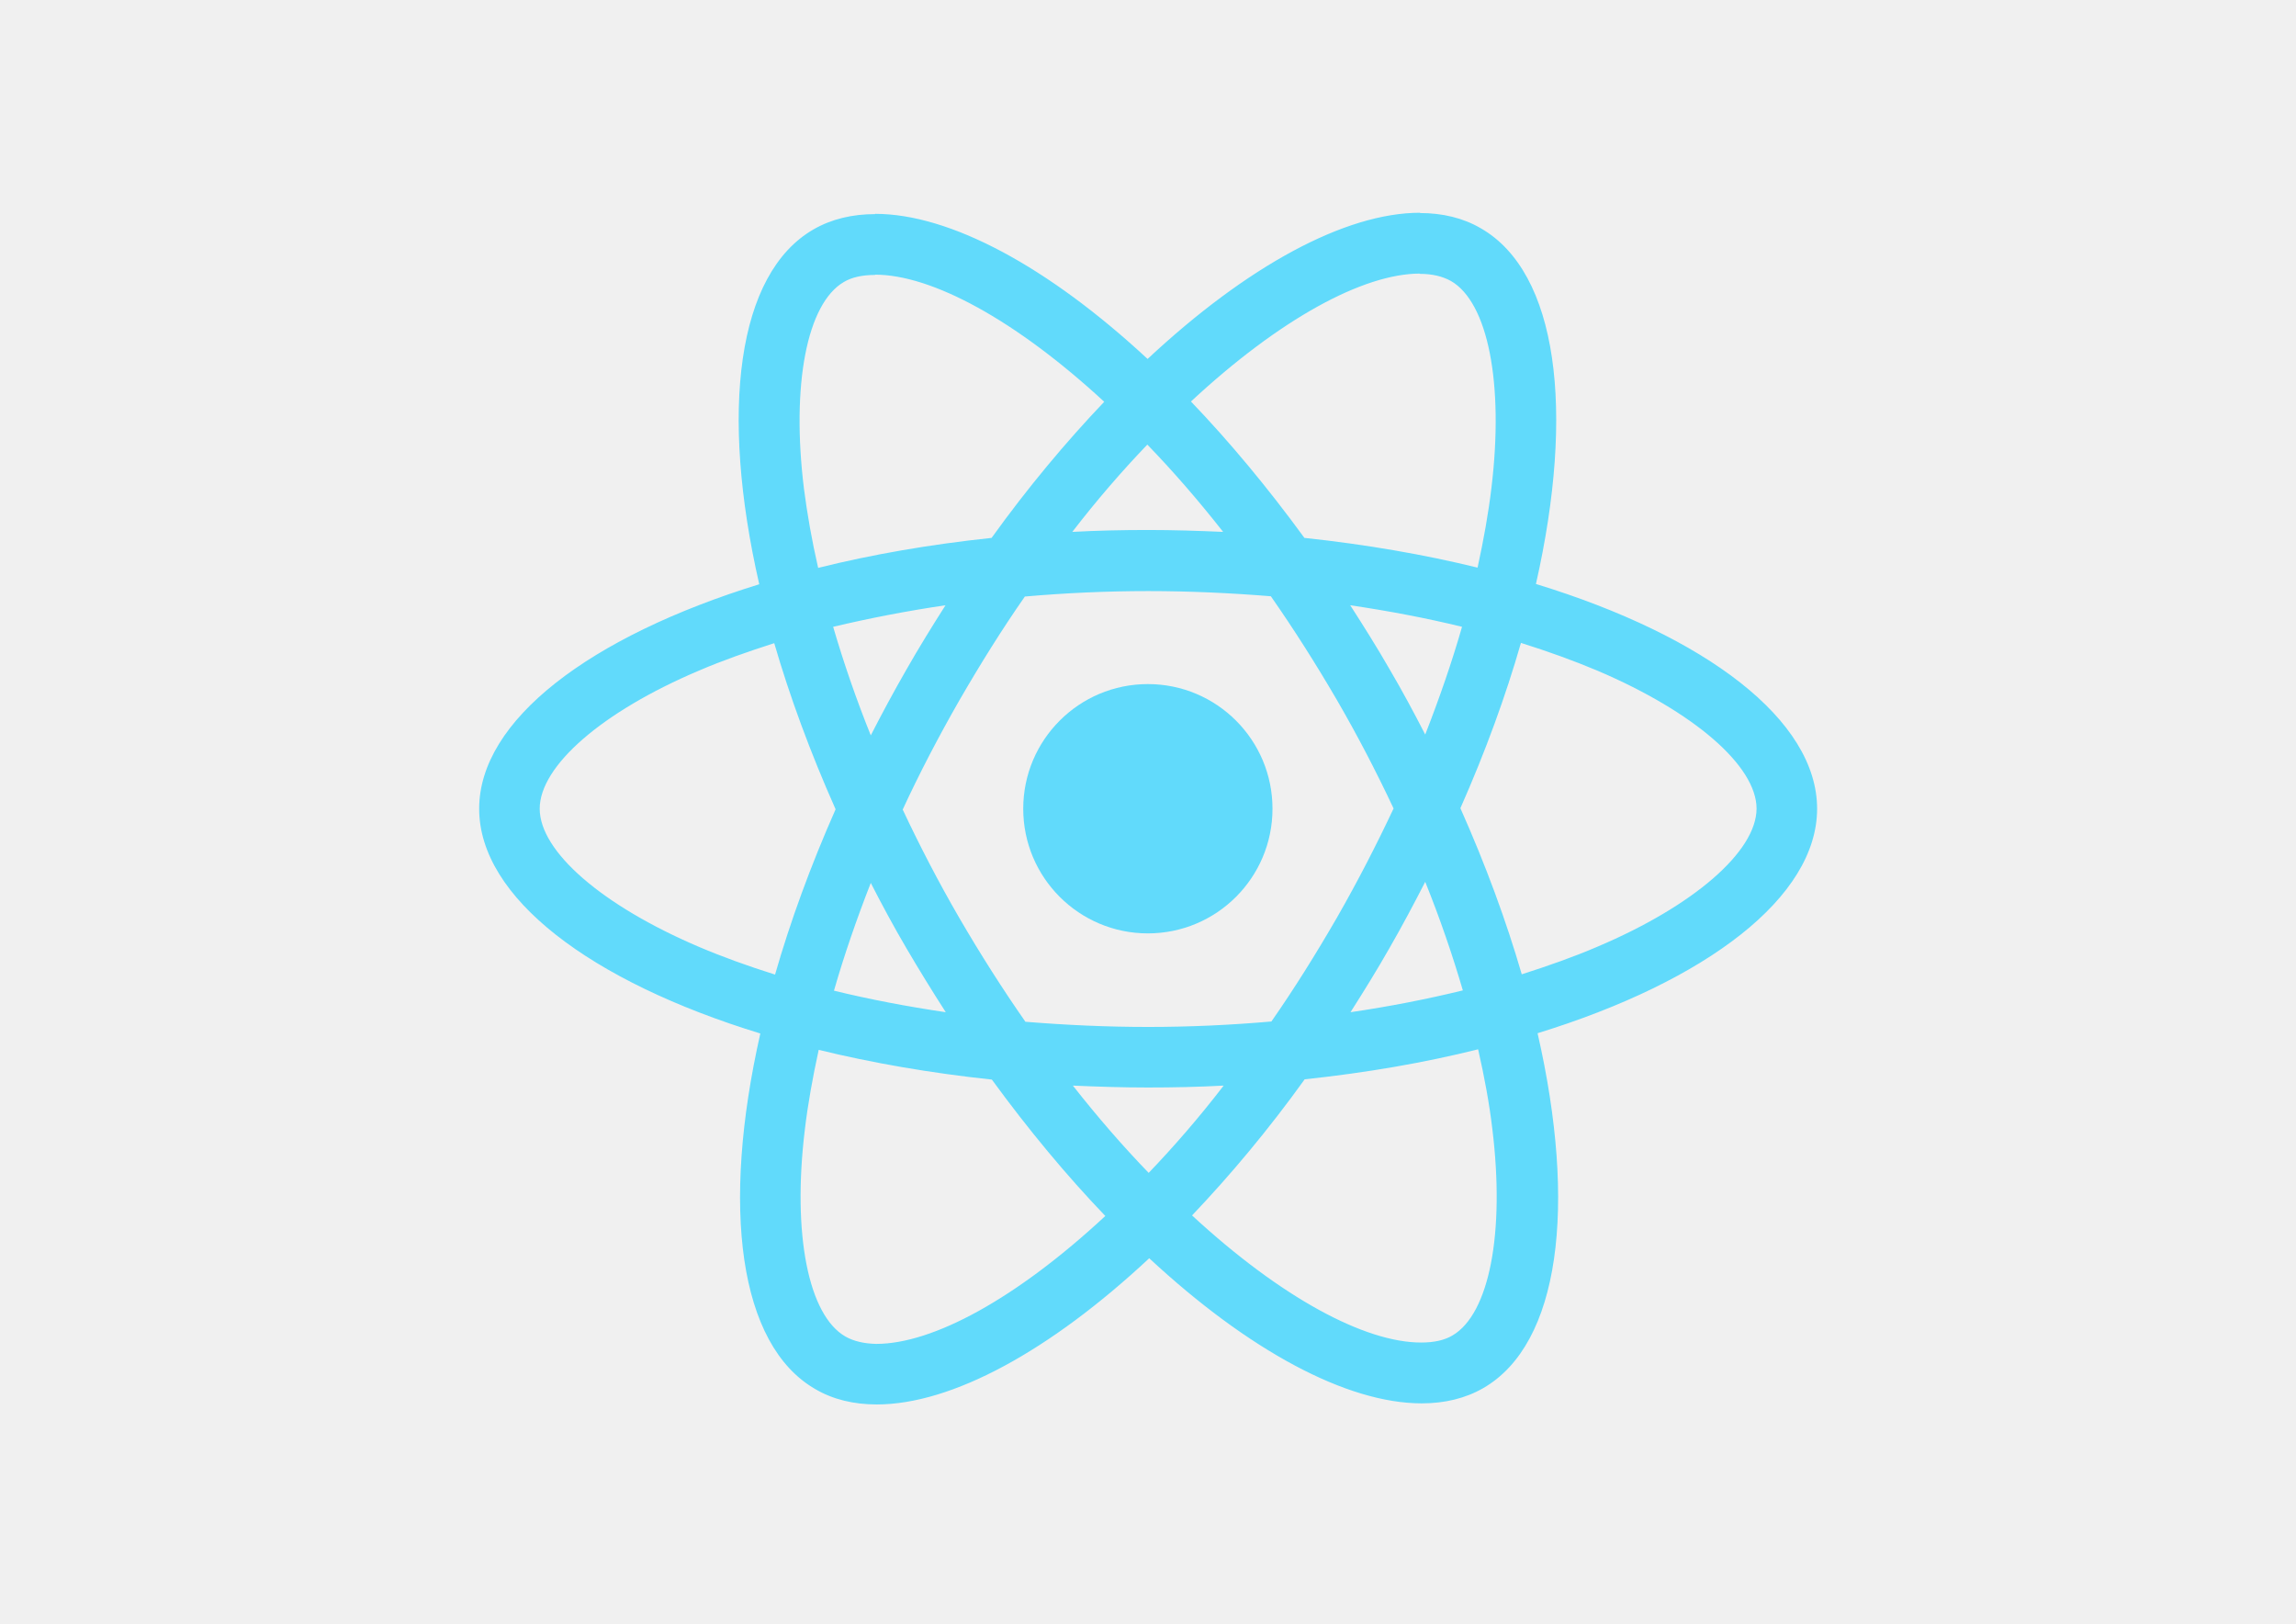
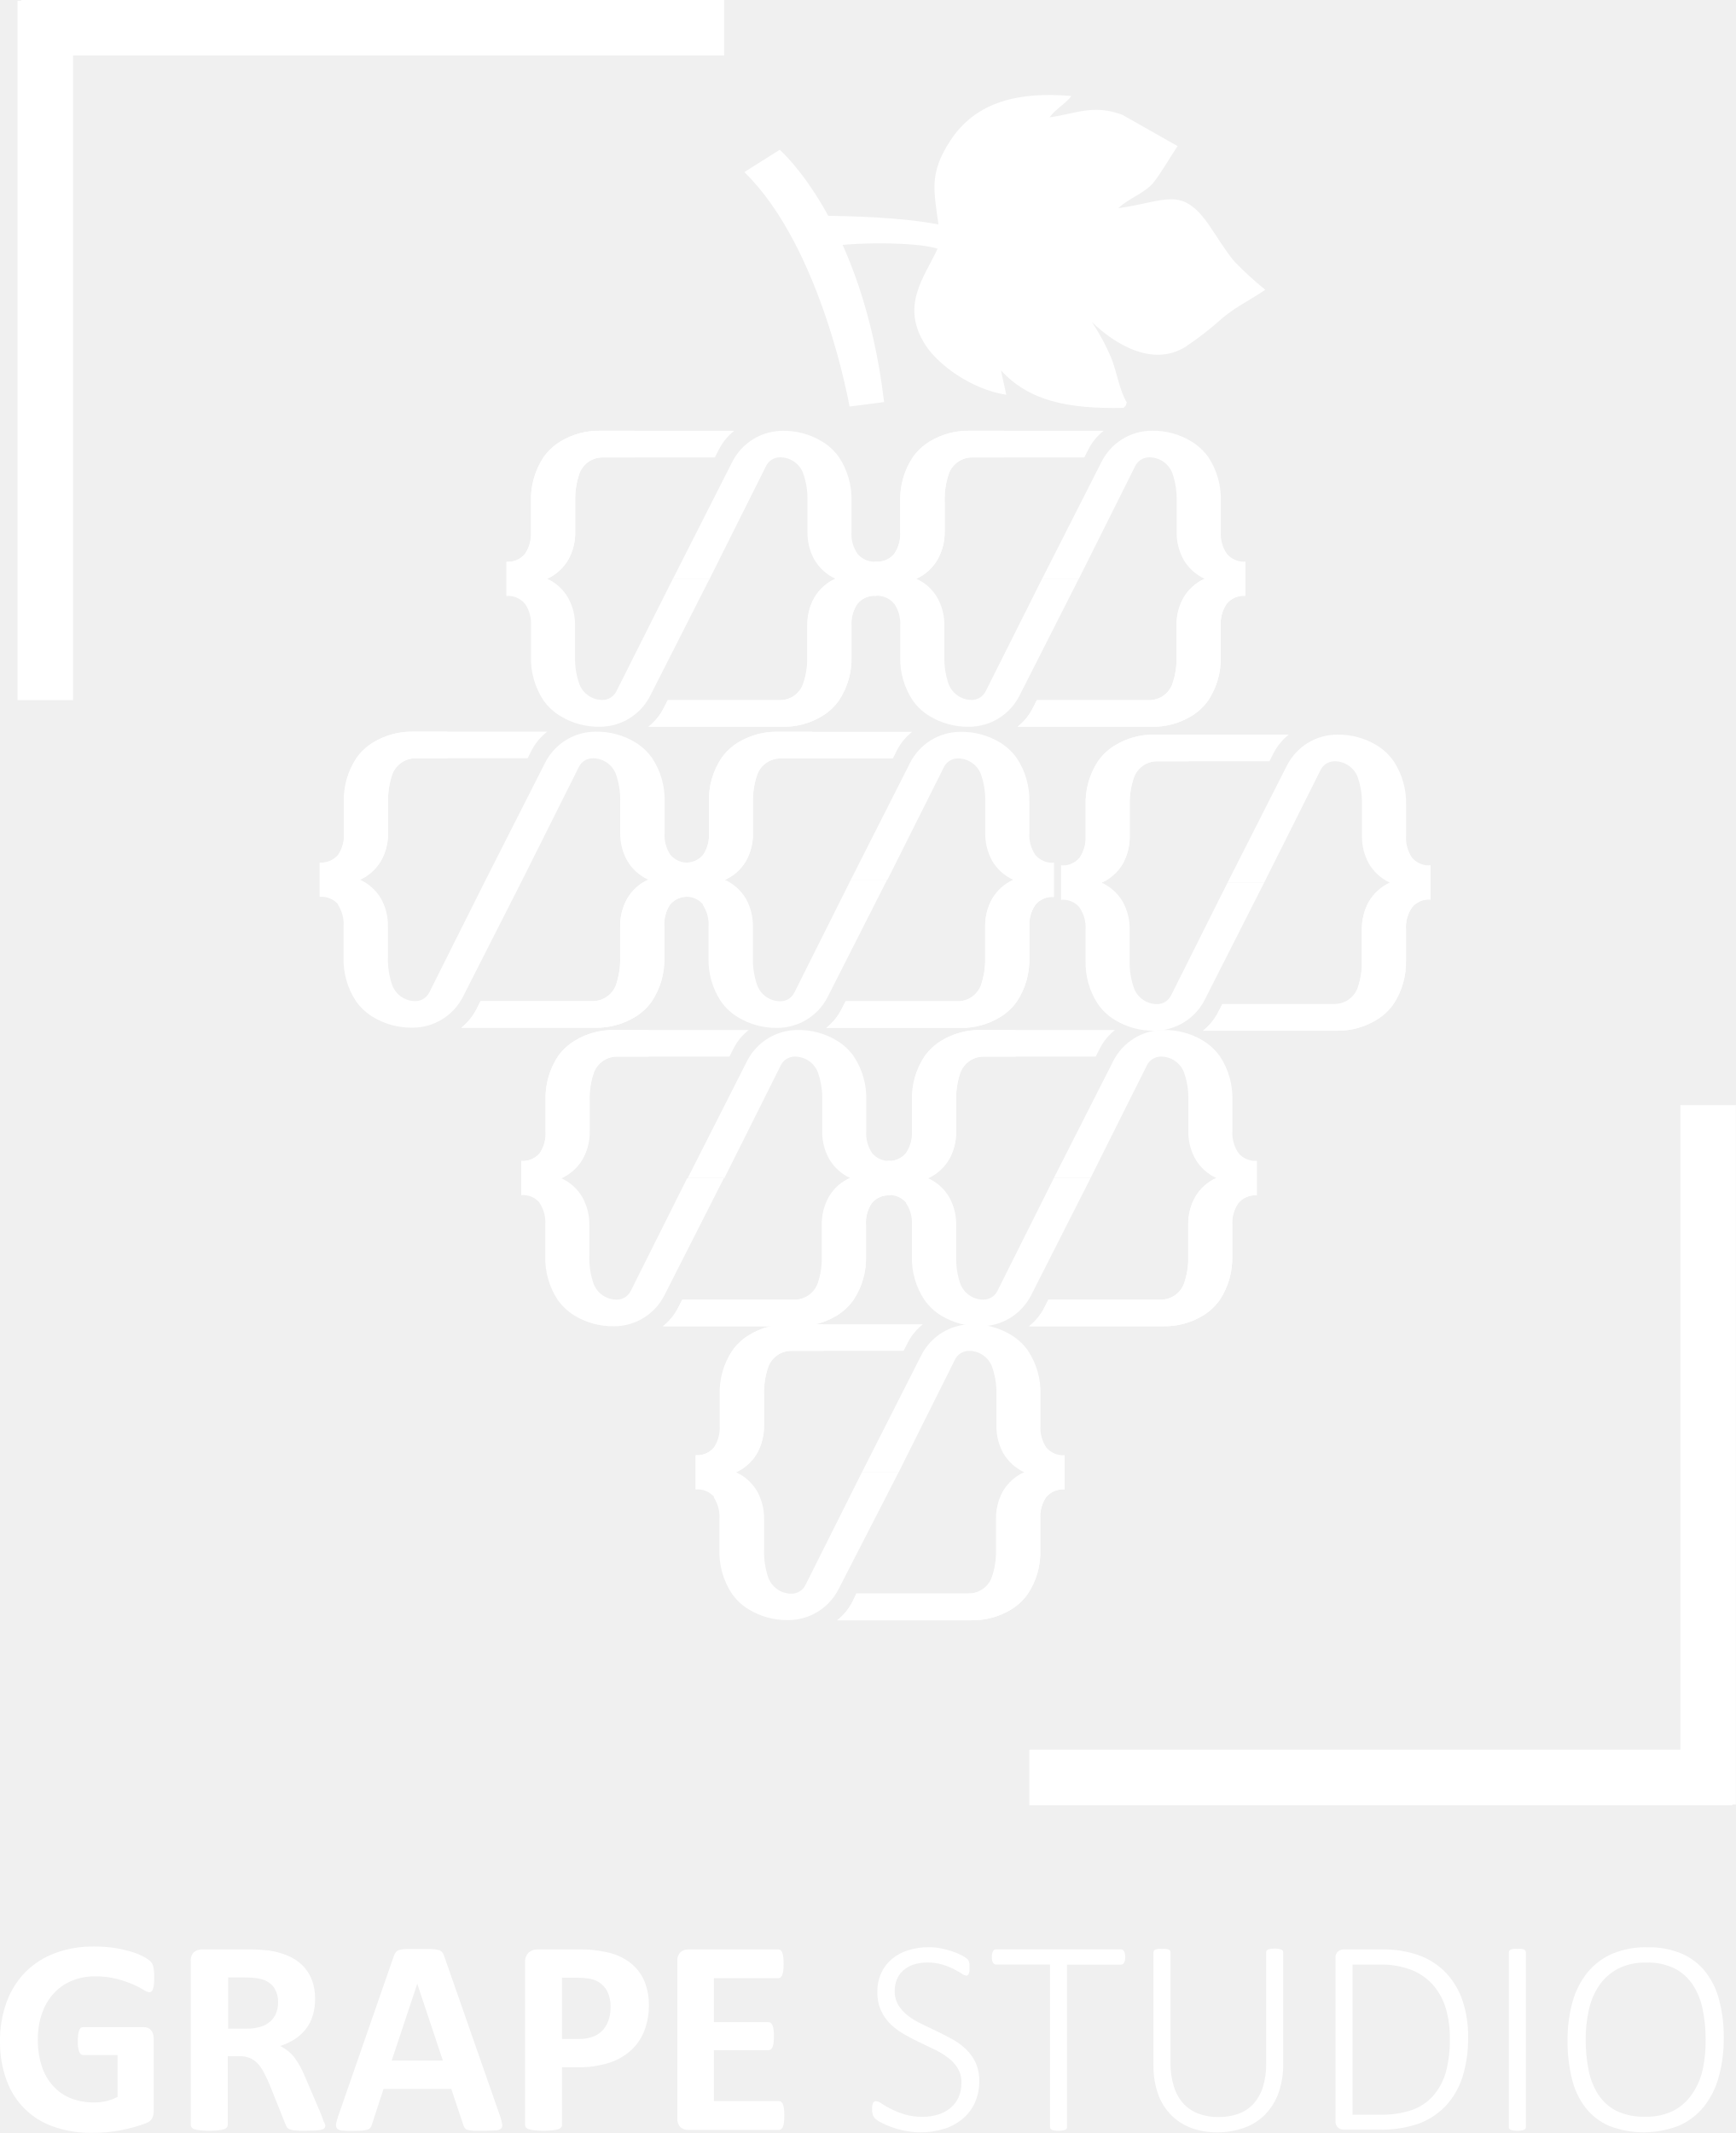
- <svg xmlns="http://www.w3.org/2000/svg" viewBox="0 0 841.9 595.3">
-   <g fill="#61DAFB">
-     <path d="M666.3 296.5c0-32.5-40.7-63.3-103.1-82.4 14.4-63.6 8-114.2-20.2-130.4-6.5-3.8-14.1-5.6-22.4-5.6v22.3c4.6 0 8.3.9 11.4 2.6 13.6 7.8 19.5 37.5 14.9 75.7-1.1 9.4-2.9 19.3-5.1 29.4-19.6-4.8-41-8.5-63.5-10.9-13.5-18.5-27.5-35.3-41.6-50 32.6-30.3 63.2-46.9 84-46.9V78c-27.5 0-63.5 19.6-99.9 53.6-36.4-33.8-72.4-53.2-99.9-53.2v22.3c20.7 0 51.4 16.5 84 46.6-14 14.7-28 31.4-41.3 49.9-22.6 2.4-44 6.1-63.6 11-2.3-10-4-19.7-5.2-29-4.7-38.2 1.1-67.9 14.6-75.8 3-1.8 6.9-2.6 11.5-2.6V78.5c-8.4 0-16 1.8-22.6 5.6-28.1 16.2-34.4 66.7-19.9 130.1-62.2 19.2-102.7 49.9-102.7 82.3 0 32.5 40.7 63.3 103.1 82.4-14.4 63.6-8 114.2 20.2 130.4 6.5 3.8 14.1 5.6 22.5 5.6 27.5 0 63.5-19.6 99.9-53.6 36.4 33.8 72.4 53.2 99.9 53.2 8.4 0 16-1.8 22.6-5.6 28.1-16.2 34.4-66.7 19.9-130.1 62-19.1 102.5-49.9 102.5-82.3zm-130.2-66.7c-3.7 12.9-8.3 26.2-13.5 39.5-4.1-8-8.4-16-13.1-24-4.6-8-9.5-15.8-14.4-23.4 14.2 2.1 27.9 4.7 41 7.9zm-45.8 106.5c-7.8 13.5-15.8 26.3-24.1 38.2-14.9 1.3-30 2-45.2 2-15.1 0-30.2-.7-45-1.9-8.3-11.9-16.4-24.6-24.2-38-7.6-13.1-14.5-26.4-20.8-39.8 6.2-13.4 13.2-26.8 20.7-39.9 7.8-13.5 15.8-26.3 24.1-38.2 14.9-1.3 30-2 45.2-2 15.1 0 30.2.7 45 1.9 8.3 11.9 16.4 24.6 24.2 38 7.6 13.1 14.5 26.4 20.8 39.8-6.3 13.4-13.2 26.8-20.7 39.9zm32.3-13c5.4 13.4 10 26.8 13.8 39.8-13.1 3.2-26.9 5.9-41.2 8 4.9-7.7 9.8-15.6 14.4-23.7 4.6-8 8.9-16.1 13-24.1zM421.2 430c-9.3-9.6-18.6-20.3-27.8-32 9 .4 18.2.7 27.5.7 9.4 0 18.7-.2 27.8-.7-9 11.7-18.3 22.4-27.5 32zm-74.4-58.9c-14.2-2.1-27.9-4.7-41-7.9 3.7-12.9 8.3-26.2 13.5-39.5 4.1 8 8.4 16 13.1 24 4.7 8 9.5 15.8 14.4 23.4zM420.7 163c9.3 9.6 18.6 20.3 27.8 32-9-.4-18.2-.7-27.5-.7-9.4 0-18.7.2-27.8.7 9-11.7 18.3-22.4 27.5-32zm-74 58.9c-4.9 7.7-9.8 15.6-14.4 23.7-4.6 8-8.9 16-13 24-5.4-13.4-10-26.8-13.8-39.8 13.1-3.1 26.9-5.8 41.2-7.9zm-90.5 125.2c-35.4-15.1-58.3-34.9-58.3-50.6 0-15.7 22.9-35.6 58.3-50.6 8.6-3.7 18-7 27.7-10.1 5.7 19.6 13.2 40 22.5 60.9-9.2 20.8-16.6 41.1-22.2 60.6-9.9-3.1-19.3-6.5-28-10.2zM310 490c-13.6-7.8-19.5-37.5-14.9-75.7 1.1-9.4 2.9-19.3 5.1-29.4 19.6 4.8 41 8.5 63.5 10.9 13.5 18.5 27.5 35.3 41.6 50-32.6 30.3-63.2 46.9-84 46.9-4.5-.1-8.3-1-11.3-2.7zm237.2-76.2c4.7 38.2-1.1 67.9-14.6 75.8-3 1.8-6.9 2.6-11.5 2.6-20.7 0-51.4-16.5-84-46.6 14-14.7 28-31.4 41.3-49.9 22.6-2.4 44-6.1 63.6-11 2.3 10.1 4.1 19.8 5.2 29.1zm38.5-66.7c-8.6 3.7-18 7-27.7 10.1-5.7-19.6-13.2-40-22.5-60.9 9.2-20.8 16.6-41.1 22.2-60.6 9.9 3.1 19.3 6.5 28.1 10.2 35.4 15.1 58.3 34.9 58.3 50.6-.1 15.7-23 35.6-58.4 50.6zM320.8 78.4z" />
-     <circle cx="420.9" cy="296.5" r="45.7" />
-     <path d="M520.5 78.1z" />
+ <svg xmlns="http://www.w3.org/2000/svg" viewBox="0 0 301.36 370.24">
+   <defs>
+     <style>.cls-1,.cls-2{fill:#fff;}.cls-2{fill-rule:evenodd;}</style>
+   </defs>
+   <g id="Layer_2" data-name="Layer 2">
+     <g id="Text">
+       <polygon class="cls-1" points="125.71 0 3.66 0 3.66 0.14 3.04 0.14 3.04 121.53 12.68 121.53 12.68 9.64 125.71 9.64 125.71 0" />
+       <path class="cls-1" d="M26.78,343.24a10.68,10.68,0,0,1-.06,1.22,4.2,4.2,0,0,1-.17.81.92.92,0,0,1-.27.42.59.59,0,0,1-.37.12,2.35,2.35,0,0,1-1-.43,13.87,13.87,0,0,0-1.87-.95,19.34,19.34,0,0,0-2.77-.94,14.38,14.38,0,0,0-3.74-.44,10.21,10.21,0,0,0-4.11.79,8.74,8.74,0,0,0-3.15,2.23,10,10,0,0,0-2,3.46,13.46,13.46,0,0,0-.7,4.46,14.54,14.54,0,0,0,.71,4.74,9.6,9.6,0,0,0,2,3.42,8.18,8.18,0,0,0,3.09,2.09,11,11,0,0,0,4,.7,9.27,9.27,0,0,0,2.1-.24,8.19,8.19,0,0,0,1.94-.73v-7.26H14.43c-.29,0-.52-.19-.68-.55a5,5,0,0,1-.24-1.85,9.12,9.12,0,0,1,.06-1.14,2.86,2.86,0,0,1,.18-.74A1.11,1.11,0,0,1,14,352a.61.61,0,0,1,.39-.13H25a1.67,1.67,0,0,1,.69.13,1.46,1.46,0,0,1,.53.4,1.73,1.73,0,0,1,.35.64,2.84,2.84,0,0,1,.12.86v12.47a3,3,0,0,1-.25,1.27,1.84,1.84,0,0,1-1,.86,19.22,19.22,0,0,1-1.95.65c-.77.23-1.58.42-2.41.59s-1.67.28-2.52.36-1.7.12-2.55.12a19.57,19.57,0,0,1-6.72-1.08,13.19,13.19,0,0,1-8.17-8.11A19,19,0,0,1,0,354.38a19.48,19.48,0,0,1,1.16-6.91,14.76,14.76,0,0,1,3.29-5.21A14.47,14.47,0,0,1,9.6,339a18.88,18.88,0,0,1,6.72-1.13,23.28,23.28,0,0,1,3.7.27,22.29,22.29,0,0,1,2.92.68,11.55,11.55,0,0,1,2.07.86,5.2,5.2,0,0,1,1.15.8,2,2,0,0,1,.47,1A8.26,8.26,0,0,1,26.78,343.24Z" />
+       <path class="cls-1" d="M56.48,368.88a1,1,0,0,1-.09.45.8.8,0,0,1-.46.3,4,4,0,0,1-1.07.17c-.47,0-1.1.05-1.91.05s-1.22,0-1.62-.05a3.49,3.49,0,0,1-1-.18,1,1,0,0,1-.49-.34,1.87,1.87,0,0,1-.25-.49l-2.81-7c-.33-.79-.67-1.49-1-2.11a6.49,6.49,0,0,0-1.08-1.53,4,4,0,0,0-1.36-.94,4.78,4.78,0,0,0-1.8-.31h-2v11.94a.64.64,0,0,1-.16.43,1.08,1.08,0,0,1-.52.32,5.18,5.18,0,0,1-1,.19,17,17,0,0,1-3.08,0,5.14,5.14,0,0,1-1-.19,1,1,0,0,1-.51-.32.68.68,0,0,1-.15-.43V340.39a1.93,1.93,0,0,1,.55-1.54,2,2,0,0,1,1.34-.47h8.11c.82,0,1.5,0,2,.05s1,.07,1.45.12a13.12,13.12,0,0,1,3.4.92,8.17,8.17,0,0,1,2.57,1.7,7.36,7.36,0,0,1,1.61,2.5,9.13,9.13,0,0,1,.55,3.3,9.57,9.57,0,0,1-.4,2.87,7,7,0,0,1-1.17,2.31,7.89,7.89,0,0,1-1.91,1.77,10.29,10.29,0,0,1-2.59,1.21,7.67,7.67,0,0,1,1.32.83,7.14,7.14,0,0,1,1.16,1.17,12.19,12.19,0,0,1,1,1.57c.32.59.63,1.26.94,2l2.64,6.17q.36.93.48,1.35A2.57,2.57,0,0,1,56.48,368.88Zm-8.2-21.25a4.71,4.71,0,0,0-.7-2.62,3.84,3.84,0,0,0-2.3-1.5,9.8,9.8,0,0,0-1.11-.19,14.7,14.7,0,0,0-1.7-.08H39.61v8.89h3.24a7.73,7.73,0,0,0,2.38-.33,4.58,4.58,0,0,0,1.69-.92,3.76,3.76,0,0,0,1-1.41A4.94,4.94,0,0,0,48.28,347.63Z" />
+       <path class="cls-1" d="M86.82,367.33a7.44,7.44,0,0,1,.36,1.38.84.84,0,0,1-.19.77,1.57,1.57,0,0,1-.94.31c-.46,0-1.08.06-1.87.06s-1.46,0-1.92,0a5.44,5.44,0,0,1-1.06-.15.89.89,0,0,1-.5-.3,1.73,1.73,0,0,1-.25-.51l-2.1-6.29H66.58l-2,6.12a1.88,1.88,0,0,1-.26.57,1,1,0,0,1-.51.36,3.51,3.51,0,0,1-1,.18c-.43,0-1,.05-1.68.05a16,16,0,0,1-1.75-.07,1.36,1.36,0,0,1-.87-.35,1,1,0,0,1-.17-.79,7.43,7.43,0,0,1,.37-1.35l9.66-27.8a2.26,2.26,0,0,1,.34-.66,1.16,1.16,0,0,1,.61-.39,4.72,4.72,0,0,1,1.18-.17c.5,0,1.16,0,2,0s1.71,0,2.28,0a5.82,5.82,0,0,1,1.32.17,1.29,1.29,0,0,1,.68.4,2.68,2.68,0,0,1,.35.72Zm-14.38-23h0L68,357.67h8.88Z" />
+       <path class="cls-1" d="M112.65,347.89a12.41,12.41,0,0,1-.82,4.68,9.07,9.07,0,0,1-2.4,3.42,10.36,10.36,0,0,1-3.86,2.12,18,18,0,0,1-5.38.73H97.57v10a.64.64,0,0,1-.16.43,1,1,0,0,1-.52.32,5.18,5.18,0,0,1-1,.19,17,17,0,0,1-3.08,0,5.31,5.31,0,0,1-1-.19,1,1,0,0,1-.51-.32.68.68,0,0,1-.15-.43V340.65a2.24,2.24,0,0,1,.6-1.7,2.14,2.14,0,0,1,1.56-.57h7.38c.75,0,1.45,0,2.12.08a22.48,22.48,0,0,1,2.41.37,10.24,10.24,0,0,1,2.85,1,8.39,8.39,0,0,1,2.45,1.9,7.76,7.76,0,0,1,1.55,2.68A10.41,10.41,0,0,1,112.65,347.89Zm-6.65.46a5.73,5.73,0,0,0-.58-2.71,4.07,4.07,0,0,0-1.43-1.57,4.61,4.61,0,0,0-1.78-.64,13.49,13.49,0,0,0-1.93-.14H97.57v10.63h2.86a7,7,0,0,0,2.55-.41,4.38,4.38,0,0,0,1.69-1.15,5.08,5.08,0,0,0,1-1.77A7.26,7.26,0,0,0,106,348.35Z" />
+       <path class="cls-1" d="M136.16,367.21a9.71,9.71,0,0,1-.06,1.18,3,3,0,0,1-.18.76.93.93,0,0,1-.3.42.65.65,0,0,1-.4.14H119.48a2,2,0,0,1-1.34-.47,2,2,0,0,1-.55-1.54V340.39a2,2,0,0,1,.55-1.54,2,2,0,0,1,1.34-.47h15.64a.65.65,0,0,1,.39.12.94.94,0,0,1,.29.42,3.22,3.22,0,0,1,.18.78,9.72,9.72,0,0,1,.06,1.2,9.4,9.4,0,0,1-.06,1.15,3,3,0,0,1-.18.76,1.07,1.07,0,0,1-.29.42.6.6,0,0,1-.39.14H123.94V351h9.46a.64.64,0,0,1,.4.13,1,1,0,0,1,.31.41,2.94,2.94,0,0,1,.18.75,9.4,9.4,0,0,1,.06,1.15,9.13,9.13,0,0,1-.06,1.16,2.75,2.75,0,0,1-.18.74.87.87,0,0,1-.31.4.7.7,0,0,1-.4.12h-9.46v8.84h11.28a.64.64,0,0,1,.4.13,1,1,0,0,1,.3.43,2.93,2.93,0,0,1,.18.76A9.53,9.53,0,0,1,136.16,367.21Z" />
+       <path class="cls-1" d="M170,361.23a8.91,8.91,0,0,1-.75,3.73,7.89,7.89,0,0,1-2.11,2.8,9.18,9.18,0,0,1-3.22,1.75,12.9,12.9,0,0,1-4.06.61,13.61,13.61,0,0,1-2.84-.28,15.7,15.7,0,0,1-2.37-.67,12.34,12.34,0,0,1-1.75-.78,4.14,4.14,0,0,1-1-.68,1.66,1.66,0,0,1-.39-.65,3.11,3.11,0,0,1-.12-.94,3.15,3.15,0,0,1,.05-.67,1.44,1.44,0,0,1,.13-.44.49.49,0,0,1,.22-.23.67.67,0,0,1,.28-.06,2,2,0,0,1,1,.42,12.52,12.52,0,0,0,1.6.92A15,15,0,0,0,157,367a10.5,10.5,0,0,0,3.18.43,8.91,8.91,0,0,0,2.71-.4,6.23,6.23,0,0,0,2.13-1.15,5.25,5.25,0,0,0,1.4-1.85,6.08,6.08,0,0,0,.49-2.51,4.7,4.7,0,0,0-.63-2.49,6.4,6.4,0,0,0-1.66-1.83,13.52,13.52,0,0,0-2.33-1.43c-.87-.43-1.77-.86-2.68-1.28s-1.8-.9-2.67-1.4a11.43,11.43,0,0,1-2.34-1.75,7.92,7.92,0,0,1-1.66-2.36,7.61,7.61,0,0,1-.63-3.22,7.75,7.75,0,0,1,.66-3.26,6.82,6.82,0,0,1,1.84-2.44,8.18,8.18,0,0,1,2.84-1.54,11.73,11.73,0,0,1,3.64-.53,10.52,10.52,0,0,1,2,.19,14,14,0,0,1,1.93.5,11.13,11.13,0,0,1,1.62.67,4.58,4.58,0,0,1,1,.61,2,2,0,0,1,.29.34,1.11,1.11,0,0,1,.1.28,1.88,1.88,0,0,1,.08.4c0,.15,0,.34,0,.57a4.61,4.61,0,0,1,0,.56,3.13,3.13,0,0,1-.11.44.73.73,0,0,1-.19.28.37.37,0,0,1-.25.1,1.73,1.73,0,0,1-.81-.36c-.36-.23-.82-.49-1.37-.78a11.08,11.08,0,0,0-2-.79,8.92,8.92,0,0,0-2.59-.35,7.23,7.23,0,0,0-2.49.39,5.14,5.14,0,0,0-1.77,1.05,4.14,4.14,0,0,0-1.05,1.56,5,5,0,0,0-.36,1.89,4.7,4.7,0,0,0,.63,2.49,6.61,6.61,0,0,0,1.67,1.84,13.11,13.11,0,0,0,2.37,1.44c.87.43,1.77.86,2.68,1.29s1.81.89,2.69,1.38a11.17,11.17,0,0,1,2.36,1.74,7.91,7.91,0,0,1,1.67,2.35A7.46,7.46,0,0,1,170,361.23Z" />
+       <path class="cls-1" d="M195.34,339.73a3.06,3.06,0,0,1-.05.56,1.24,1.24,0,0,1-.15.4.56.56,0,0,1-.24.24.59.59,0,0,1-.31.09h-9.35v28.2a.5.5,0,0,1-.07.27.5.5,0,0,1-.25.19,1.77,1.77,0,0,1-.46.12,3.52,3.52,0,0,1-.7.05,3.58,3.58,0,0,1-.7-.05,1.89,1.89,0,0,1-.46-.12.52.52,0,0,1-.24-.19.5.5,0,0,1-.07-.27V341h-9.35a.58.58,0,0,1-.33-.09.67.67,0,0,1-.23-.24,1.24,1.24,0,0,1-.14-.4,3.06,3.06,0,0,1-.05-.56,3.42,3.42,0,0,1,.05-.59,1.38,1.38,0,0,1,.14-.42.74.74,0,0,1,.23-.26.67.67,0,0,1,.33-.08h21.65a.68.68,0,0,1,.31.08.61.61,0,0,1,.24.26,1.37,1.37,0,0,1,.15.42A3.42,3.42,0,0,1,195.34,339.73Z" />
+       <path class="cls-1" d="M222.77,358.18a14.85,14.85,0,0,1-.81,5.09,10.35,10.35,0,0,1-2.32,3.75,9.65,9.65,0,0,1-3.63,2.31,13.56,13.56,0,0,1-4.77.79,12.62,12.62,0,0,1-4.42-.75,9.52,9.52,0,0,1-3.48-2.22,9.86,9.86,0,0,1-2.28-3.63,14.21,14.21,0,0,1-.81-5V338.86a.48.48,0,0,1,.07-.26.55.55,0,0,1,.26-.2,2.07,2.07,0,0,1,.45-.12,4.21,4.21,0,0,1,.7,0,4.58,4.58,0,0,1,.7,0,1.89,1.89,0,0,1,.46.12.54.54,0,0,1,.24.2.48.48,0,0,1,.07.26V358a13.38,13.38,0,0,0,.57,4.11,7.9,7.9,0,0,0,1.65,3,6.82,6.82,0,0,0,2.61,1.76,9.55,9.55,0,0,0,3.48.6,10,10,0,0,0,3.5-.57,6.64,6.64,0,0,0,2.6-1.73,7.86,7.86,0,0,0,1.63-2.9,12.94,12.94,0,0,0,.57-4.05V338.86a.5.5,0,0,1,.08-.26.45.45,0,0,1,.24-.2,1.77,1.77,0,0,1,.46-.12,4.93,4.93,0,0,1,1.4,0,1.77,1.77,0,0,1,.46.12.45.45,0,0,1,.24.2.5.5,0,0,1,.08.26Z" />
+       <path class="cls-1" d="M254.87,353.58a22.31,22.31,0,0,1-1,7,13.12,13.12,0,0,1-2.93,5,12.41,12.41,0,0,1-4.78,3.08,19.9,19.9,0,0,1-6.79,1H233.2a1.51,1.51,0,0,1-.89-.33,1.37,1.37,0,0,1-.46-1.2V339.9a1.34,1.34,0,0,1,.46-1.19,1.51,1.51,0,0,1,.89-.33h6.59a18.27,18.27,0,0,1,6.74,1.09,12.3,12.3,0,0,1,4.6,3.08,13.11,13.11,0,0,1,2.8,4.8A19.36,19.36,0,0,1,254.87,353.58Zm-3.17.15a17.76,17.76,0,0,0-.69-5.07,10.93,10.93,0,0,0-2.13-4,9.87,9.87,0,0,0-3.65-2.65,14.29,14.29,0,0,0-5.61-1H234.8v26.05h4.84a16.09,16.09,0,0,0,5.41-.79,8.8,8.8,0,0,0,3.7-2.43A10.63,10.63,0,0,0,251,359.7,21.35,21.35,0,0,0,251.7,353.73Z" />
+       <path class="cls-1" d="M264.89,369.22a.5.5,0,0,1-.07.27.52.52,0,0,1-.24.19,1.79,1.79,0,0,1-.45.12,5,5,0,0,1-1.41,0,1.77,1.77,0,0,1-.46-.12.5.5,0,0,1-.25-.19.5.5,0,0,1-.07-.27V338.86a.43.43,0,0,1,.09-.26.55.55,0,0,1,.26-.2,2.18,2.18,0,0,1,.46-.12,4.27,4.27,0,0,1,.67,0,4.43,4.43,0,0,1,.71,0,1.79,1.79,0,0,1,.45.12.54.54,0,0,1,.24.2.48.48,0,0,1,.07.26Z" />
+       <path class="cls-1" d="M299.25,353.68a25,25,0,0,1-.86,6.79,14.32,14.32,0,0,1-2.58,5.18,11.41,11.41,0,0,1-4.33,3.31,16.76,16.76,0,0,1-12.1.06,10.59,10.59,0,0,1-4.11-3.15,13.27,13.27,0,0,1-2.37-5,26.61,26.61,0,0,1-.77-6.66,24.76,24.76,0,0,1,.85-6.68,14.12,14.12,0,0,1,2.58-5.12,11.59,11.59,0,0,1,4.33-3.28A14.85,14.85,0,0,1,286,338a14.59,14.59,0,0,1,5.9,1.09,10.54,10.54,0,0,1,4.13,3.12,13.28,13.28,0,0,1,2.42,4.94A24.88,24.88,0,0,1,299.25,353.68Zm-3.15.27a24.7,24.7,0,0,0-.52-5.22,12,12,0,0,0-1.72-4.24,8.37,8.37,0,0,0-3.18-2.83,10.54,10.54,0,0,0-4.92-1,10.2,10.2,0,0,0-4.9,1.08,9.13,9.13,0,0,0-3.24,2.89,12,12,0,0,0-1.79,4.24,22.74,22.74,0,0,0-.55,5.11,26.91,26.91,0,0,0,.5,5.31,12.08,12.08,0,0,0,1.68,4.27,8.31,8.31,0,0,0,3.17,2.85,10.83,10.83,0,0,0,5,1,10.27,10.27,0,0,0,5-1.1,9.05,9.05,0,0,0,3.24-3,12.17,12.17,0,0,0,1.77-4.28A23.64,23.64,0,0,0,296.1,354Z" />
+       <path class="cls-2" d="M116.38,148.37a6.11,6.11,0,0,1-1-3.82v-5.34a13.07,13.07,0,0,0-2.17-7.63,9.78,9.78,0,0,0-2.91-2.72A12.86,12.86,0,0,0,103.4,127a9.83,9.83,0,0,0-8.76,5.38L84.33,152.69H90.7l9.8-19.58a2.69,2.69,0,0,1,2.41-1.49,4.29,4.29,0,0,1,4,2.7,13.72,13.72,0,0,1,.76,4.89v5.34a9.53,9.53,0,0,0,1.21,4.84,8.12,8.12,0,0,0,3.65,3.3,8.12,8.12,0,0,0-3.65,3.3,9.57,9.57,0,0,0-1.21,4.85v5.33a13.72,13.72,0,0,1-.76,4.89,4.3,4.3,0,0,1-4,2.71H83.43l-.7,1.38a9.87,9.87,0,0,1-2.65,3.24H103.4a12.86,12.86,0,0,0,6.85-1.87,9.75,9.75,0,0,0,2.91-2.71,13.1,13.1,0,0,0,2.17-7.64v-5.33a6.14,6.14,0,0,1,1-3.83,3.81,3.81,0,0,1,3.21-1.35v-5.94A3.81,3.81,0,0,1,116.38,148.37Z" />
+       <path class="cls-2" d="M58.64,157a6.08,6.08,0,0,1,1,3.83v5.33a13.17,13.17,0,0,0,2.17,7.64,9.87,9.87,0,0,0,2.91,2.71,12.86,12.86,0,0,0,6.85,1.87A9.82,9.82,0,0,0,80.38,173L90.7,152.69H84.33l-9.81,19.59a2.69,2.69,0,0,1-2.41,1.49,4.29,4.29,0,0,1-4-2.71,13.5,13.5,0,0,1-.76-4.89v-5.33A9.67,9.67,0,0,0,66.16,156a8.18,8.18,0,0,0-3.65-3.3,8.18,8.18,0,0,0,3.65-3.3,9.63,9.63,0,0,0,1.21-4.84v-5.34a13.5,13.5,0,0,1,.76-4.89,4.28,4.28,0,0,1,4-2.7h5.54V127h-6a12.86,12.86,0,0,0-6.85,1.87,9.9,9.9,0,0,0-2.91,2.72,13.14,13.14,0,0,0-2.17,7.63v5.34a6,6,0,0,1-1,3.82,3.81,3.81,0,0,1-3.2,1.35v5.94a3.81,3.81,0,0,1,3.2,1.35Z" />
+       <path class="cls-2" d="M112.52,152.69a8.12,8.12,0,0,0-3.65,3.3,9.57,9.57,0,0,0-1.21,4.85v5.33a13.72,13.72,0,0,1-.76,4.89,4.3,4.3,0,0,1-4,2.71H83.43l-.7,1.38a9.87,9.87,0,0,1-2.65,3.24H103.4a12.84,12.84,0,0,0,6.85-1.87,9.75,9.75,0,0,0,2.91-2.71,13.1,13.1,0,0,0,2.17-7.64v-5.33a6.14,6.14,0,0,1,1-3.83,3.81,3.81,0,0,1,3.21-1.35v-5.94A60.6,60.6,0,0,0,112.52,152.69Z" />
+       <path class="cls-2" d="M62.51,152.69a8.18,8.18,0,0,0,3.65-3.3,9.63,9.63,0,0,0,1.21-4.84v-5.34a13.5,13.5,0,0,1,.76-4.89,4.28,4.28,0,0,1,4-2.7H91.59l.71-1.39A9.84,9.84,0,0,1,95,127H71.62a12.86,12.86,0,0,0-6.85,1.87,9.78,9.78,0,0,0-2.91,2.72,13.14,13.14,0,0,0-2.17,7.63v5.34a6,6,0,0,1-1,3.82,3.81,3.81,0,0,1-3.2,1.35v5.94A59.58,59.58,0,0,0,62.51,152.69Z" />
+       <path class="cls-2" d="M179.75,148.4a6.11,6.11,0,0,1-1.05-3.82v-5.34a13.14,13.14,0,0,0-2.17-7.63,9.78,9.78,0,0,0-2.91-2.72,12.86,12.86,0,0,0-6.85-1.86A9.81,9.81,0,0,0,158,132.4L147.7,152.72h6.36l9.81-19.58a2.69,2.69,0,0,1,2.41-1.49,4.26,4.26,0,0,1,4,2.71,13.4,13.4,0,0,1,.76,4.88v5.34a9.67,9.67,0,0,0,1.21,4.85,8.12,8.12,0,0,0,3.66,3.29,8.2,8.2,0,0,0-3.66,3.3,9.67,9.67,0,0,0-1.21,4.85v5.33a13.46,13.46,0,0,1-.76,4.89,4.28,4.28,0,0,1-4,2.71H146.8l-.71,1.38a9.84,9.84,0,0,1-2.64,3.24h23.32a12.78,12.78,0,0,0,6.85-1.87,9.75,9.75,0,0,0,2.91-2.71,13.17,13.17,0,0,0,2.17-7.64v-5.33a6.09,6.09,0,0,1,1.05-3.82,3.78,3.78,0,0,1,3.2-1.36v-5.94A3.81,3.81,0,0,1,179.75,148.4Z" />
+       <path class="cls-2" d="M122,157.05a6.09,6.09,0,0,1,1,3.82v5.33a13.17,13.17,0,0,0,2.17,7.64,9.75,9.75,0,0,0,2.91,2.71,12.78,12.78,0,0,0,6.85,1.87,9.83,9.83,0,0,0,8.76-5.38l10.31-20.32H147.7l-9.81,19.59a2.7,2.7,0,0,1-2.41,1.49,4.28,4.28,0,0,1-4-2.71,13.45,13.45,0,0,1-.77-4.89v-5.33a9.66,9.66,0,0,0-1.2-4.85,8.2,8.2,0,0,0-3.66-3.3,8.12,8.12,0,0,0,3.66-3.29,9.66,9.66,0,0,0,1.2-4.85v-5.34a13.39,13.39,0,0,1,.77-4.88,4.26,4.26,0,0,1,4-2.71H141V127h-6a12.86,12.86,0,0,0-6.85,1.86,9.78,9.78,0,0,0-2.91,2.72,13.14,13.14,0,0,0-2.17,7.63v5.34a6.11,6.11,0,0,1-1,3.82,3.81,3.81,0,0,1-3.21,1.35v5.94a3.79,3.79,0,0,1,3.21,1.36Z" />
+       <path class="cls-2" d="M175.89,152.72a8.2,8.2,0,0,0-3.66,3.3,9.67,9.67,0,0,0-1.21,4.85v5.33a13.46,13.46,0,0,1-.76,4.89,4.28,4.28,0,0,1-4,2.71H146.8l-.71,1.38a9.84,9.84,0,0,1-2.64,3.24h23.32a12.78,12.78,0,0,0,6.85-1.87,9.75,9.75,0,0,0,2.91-2.71,13.17,13.17,0,0,0,2.17-7.64v-5.33a6.09,6.09,0,0,1,1.05-3.82,3.78,3.78,0,0,1,3.2-1.36v-5.94A61,61,0,0,0,175.89,152.72Z" />
+       <path class="cls-2" d="M125.87,152.72a8.12,8.12,0,0,0,3.66-3.29,9.66,9.66,0,0,0,1.2-4.85v-5.34a13.39,13.39,0,0,1,.77-4.88,4.26,4.26,0,0,1,4-2.71H155l.7-1.38a9.76,9.76,0,0,1,2.65-3.24H135a12.86,12.86,0,0,0-6.85,1.86,9.78,9.78,0,0,0-2.91,2.72,13.14,13.14,0,0,0-2.17,7.63v5.34a6.11,6.11,0,0,1-1,3.82,3.81,3.81,0,0,1-3.21,1.35v5.94A58.79,58.79,0,0,0,125.87,152.72Z" />
+       <path class="cls-2" d="M245.15,148.89a6.11,6.11,0,0,1-1.05-3.82v-5.34a13.14,13.14,0,0,0-2.17-7.63,9.78,9.78,0,0,0-2.91-2.72,12.86,12.86,0,0,0-6.85-1.87,9.82,9.82,0,0,0-8.76,5.38L213.1,153.21h6.36l9.81-19.58a2.69,2.69,0,0,1,2.41-1.49,4.27,4.27,0,0,1,4,2.7,13.5,13.5,0,0,1,.76,4.89v5.34a9.7,9.7,0,0,0,1.21,4.85,8.21,8.21,0,0,0,3.65,3.29,8.23,8.23,0,0,0-3.65,3.3,9.67,9.67,0,0,0-1.21,4.85v5.33a13.5,13.5,0,0,1-.76,4.89,4.28,4.28,0,0,1-4,2.71H212.2l-.71,1.38a9.84,9.84,0,0,1-2.64,3.24h23.32A12.78,12.78,0,0,0,239,177a9.75,9.75,0,0,0,2.91-2.71,13.17,13.17,0,0,0,2.17-7.64v-5.33a6.09,6.09,0,0,1,1.05-3.82,3.78,3.78,0,0,1,3.2-1.36v-5.94A3.81,3.81,0,0,1,245.15,148.89Z" />
+       <path class="cls-2" d="M187.41,157.54a6.09,6.09,0,0,1,1.05,3.82v5.33a13.1,13.1,0,0,0,2.17,7.64,9.75,9.75,0,0,0,2.91,2.71,12.78,12.78,0,0,0,6.85,1.87,9.83,9.83,0,0,0,8.76-5.38l10.31-20.32H213.1l-9.81,19.59a2.7,2.7,0,0,1-2.41,1.49,4.28,4.28,0,0,1-4-2.71,13.48,13.48,0,0,1-.77-4.89v-5.33a9.66,9.66,0,0,0-1.2-4.85,8.2,8.2,0,0,0-3.66-3.3,8.18,8.18,0,0,0,3.66-3.29,9.69,9.69,0,0,0,1.2-4.85v-5.34a13.48,13.48,0,0,1,.77-4.89,4.27,4.27,0,0,1,4-2.7h5.54v-4.63h-6a12.86,12.86,0,0,0-6.85,1.87,9.78,9.78,0,0,0-2.91,2.72,13.07,13.07,0,0,0-2.17,7.63v5.34a6.11,6.11,0,0,1-1.05,3.82,3.81,3.81,0,0,1-3.21,1.35v5.94a3.79,3.79,0,0,1,3.21,1.36Z" />
+       <path class="cls-2" d="M241.28,153.21a8.23,8.23,0,0,0-3.65,3.3,9.67,9.67,0,0,0-1.21,4.85v5.33a13.5,13.5,0,0,1-.76,4.89,4.28,4.28,0,0,1-4,2.71H212.2l-.71,1.38a9.84,9.84,0,0,1-2.64,3.24h23.32A12.78,12.78,0,0,0,239,177a9.75,9.75,0,0,0,2.91-2.71,13.17,13.17,0,0,0,2.17-7.64v-5.33a6.09,6.09,0,0,1,1.05-3.82,3.78,3.78,0,0,1,3.2-1.36v-5.94A61.44,61.44,0,0,0,241.28,153.21Z" />
+       <path class="cls-2" d="M191.27,153.21a8.18,8.18,0,0,0,3.66-3.29,9.69,9.69,0,0,0,1.2-4.85v-5.34a13.48,13.48,0,0,1,.77-4.89,4.27,4.27,0,0,1,4-2.7h19.48l.7-1.38a9.9,9.9,0,0,1,2.65-3.25H200.39a12.86,12.86,0,0,0-6.85,1.87,9.78,9.78,0,0,0-2.91,2.72,13.07,13.07,0,0,0-2.17,7.63v5.34a6.11,6.11,0,0,1-1.05,3.82,3.81,3.81,0,0,1-3.21,1.35v5.94A58.79,58.79,0,0,0,191.27,153.21Z" />
+       <path class="cls-2" d="M151.39,200.14a6.09,6.09,0,0,1-1-3.82V191a13.1,13.1,0,0,0-2.17-7.64,9.83,9.83,0,0,0-2.9-2.71,12.78,12.78,0,0,0-6.85-1.87,9.85,9.85,0,0,0-8.77,5.38l-10.31,20.32h6.37l9.8-19.59a2.71,2.71,0,0,1,2.42-1.49,4.3,4.3,0,0,1,4,2.71,13.46,13.46,0,0,1,.76,4.89v5.33a9.57,9.57,0,0,0,1.21,4.85,8.12,8.12,0,0,0,3.65,3.3,8,8,0,0,0-3.65,3.29,9.57,9.57,0,0,0-1.21,4.85V218a13.4,13.4,0,0,1-.76,4.88,4.28,4.28,0,0,1-4,2.71H118.44l-.7,1.38a9.64,9.64,0,0,1-2.65,3.24h23.33a12.86,12.86,0,0,0,6.85-1.86,9.86,9.86,0,0,0,2.9-2.72,13.07,13.07,0,0,0,2.17-7.63v-5.34a6.11,6.11,0,0,1,1-3.82,3.82,3.82,0,0,1,3.21-1.36V201.5A3.79,3.79,0,0,1,151.39,200.14Z" />
+       <path class="cls-2" d="M93.66,208.79a6.11,6.11,0,0,1,1,3.82V218a13.14,13.14,0,0,0,2.16,7.63,10,10,0,0,0,2.91,2.72,12.86,12.86,0,0,0,6.85,1.86,9.81,9.81,0,0,0,8.76-5.37l10.32-20.32h-6.37l-9.8,19.58a2.71,2.71,0,0,1-2.42,1.49,4.28,4.28,0,0,1-4-2.71,13.4,13.4,0,0,1-.76-4.88v-5.34a9.57,9.57,0,0,0-1.21-4.85,8,8,0,0,0-3.65-3.29,8.12,8.12,0,0,0,3.65-3.3,9.57,9.57,0,0,0,1.21-4.85V191a13.5,13.5,0,0,1,.76-4.89,4.3,4.3,0,0,1,4-2.71h5.54v-4.62h-6a12.78,12.78,0,0,0-6.85,1.87,10,10,0,0,0-2.91,2.71A13.17,13.17,0,0,0,94.71,191v5.33a6.09,6.09,0,0,1-1,3.82,3.79,3.79,0,0,1-3.21,1.36v5.93a3.82,3.82,0,0,1,3.21,1.36Z" />
+       <path class="cls-2" d="M147.53,204.47a8,8,0,0,0-3.65,3.29,9.57,9.57,0,0,0-1.21,4.85V218a13.4,13.4,0,0,1-.76,4.88,4.28,4.28,0,0,1-4,2.71H118.44l-.7,1.38a9.64,9.64,0,0,1-2.65,3.24h23.33a12.86,12.86,0,0,0,6.85-1.86,9.86,9.86,0,0,0,2.9-2.72,13.07,13.07,0,0,0,2.17-7.63v-5.34a6.11,6.11,0,0,1,1-3.82,3.82,3.82,0,0,1,3.21-1.36V201.5A59.58,59.58,0,0,0,147.53,204.47Z" />
+       <path class="cls-2" d="M97.52,204.47a8.12,8.12,0,0,0,3.65-3.3,9.57,9.57,0,0,0,1.21-4.85V191a13.5,13.5,0,0,1,.76-4.89,4.3,4.3,0,0,1,4-2.71h19.49l.7-1.38a9.74,9.74,0,0,1,2.65-3.24H106.63a12.78,12.78,0,0,0-6.85,1.87,10,10,0,0,0-2.91,2.71A13.17,13.17,0,0,0,94.71,191v5.33a6.09,6.09,0,0,1-1,3.82,3.79,3.79,0,0,1-3.21,1.36v5.93A60.22,60.22,0,0,0,97.52,204.47Z" />
+       <path class="cls-2" d="M215,200.14a6.09,6.09,0,0,1-1.05-3.82V191a13.17,13.17,0,0,0-2.16-7.64,10,10,0,0,0-2.91-2.71,12.78,12.78,0,0,0-6.85-1.87,9.82,9.82,0,0,0-8.76,5.38l-10.32,20.32h6.37l9.8-19.59a2.72,2.72,0,0,1,2.42-1.49,4.3,4.3,0,0,1,4,2.71,13.46,13.46,0,0,1,.76,4.89v5.33a9.57,9.57,0,0,0,1.21,4.85,8.18,8.18,0,0,0,3.65,3.3,8.1,8.1,0,0,0-3.65,3.29,9.57,9.57,0,0,0-1.21,4.85V218a13.4,13.4,0,0,1-.76,4.88,4.28,4.28,0,0,1-4,2.71H182l-.7,1.38a9.64,9.64,0,0,1-2.65,3.24H202a12.86,12.86,0,0,0,6.85-1.86,10,10,0,0,0,2.91-2.72,13.14,13.14,0,0,0,2.16-7.63v-5.34a6.11,6.11,0,0,1,1.05-3.82,3.82,3.82,0,0,1,3.21-1.36V201.5A3.79,3.79,0,0,1,215,200.14Z" />
+       <path class="cls-2" d="M157.26,208.79a6.11,6.11,0,0,1,1.05,3.82V218a13.07,13.07,0,0,0,2.17,7.63,9.86,9.86,0,0,0,2.9,2.72,12.88,12.88,0,0,0,6.85,1.86,9.84,9.84,0,0,0,8.77-5.37l10.31-20.32h-6.37l-9.8,19.58a2.7,2.7,0,0,1-2.41,1.49,4.29,4.29,0,0,1-4-2.71A13.4,13.4,0,0,1,166,218v-5.34a9.57,9.57,0,0,0-1.21-4.85,8,8,0,0,0-3.65-3.29,8.12,8.12,0,0,0,3.65-3.3,9.57,9.57,0,0,0,1.21-4.85V191a13.5,13.5,0,0,1,.76-4.89,4.3,4.3,0,0,1,4-2.71h5.54v-4.62h-6a12.8,12.8,0,0,0-6.85,1.87,9.83,9.83,0,0,0-2.9,2.71,13.1,13.1,0,0,0-2.17,7.64v5.33a6.09,6.09,0,0,1-1.05,3.82,3.79,3.79,0,0,1-3.21,1.36v5.93a3.82,3.82,0,0,1,3.21,1.36Z" />
+       <path class="cls-2" d="M211.13,204.47a8.1,8.1,0,0,0-3.65,3.29,9.57,9.57,0,0,0-1.21,4.85V218a13.4,13.4,0,0,1-.76,4.88,4.28,4.28,0,0,1-4,2.71H182l-.7,1.38a9.64,9.64,0,0,1-2.65,3.24H202a12.86,12.86,0,0,0,6.85-1.86,10,10,0,0,0,2.91-2.72,13.14,13.14,0,0,0,2.16-7.63v-5.34a6.11,6.11,0,0,1,1.05-3.82,3.82,3.82,0,0,1,3.21-1.36V201.5A59.58,59.58,0,0,0,211.13,204.47Z" />
+       <path class="cls-2" d="M161.12,204.47a8.12,8.12,0,0,0,3.65-3.3,9.57,9.57,0,0,0,1.21-4.85V191a13.5,13.5,0,0,1,.76-4.89,4.3,4.3,0,0,1,4-2.71h19.48l.7-1.38a9.74,9.74,0,0,1,2.65-3.24H170.23a12.78,12.78,0,0,0-6.85,1.87,9.83,9.83,0,0,0-2.9,2.71,13.1,13.1,0,0,0-2.17,7.64v5.33a6.09,6.09,0,0,1-1.05,3.82,3.79,3.79,0,0,1-3.21,1.36v5.93A60.22,60.22,0,0,0,161.12,204.47Z" />
+       <path class="cls-2" d="M181.63,251.23a6.09,6.09,0,0,1-1-3.82v-5.33a13.1,13.1,0,0,0-2.17-7.64,9.75,9.75,0,0,0-2.91-2.71,12.78,12.78,0,0,0-6.85-1.87,9.83,9.83,0,0,0-8.76,5.38l-10.31,20.32H156l9.8-19.59a2.7,2.7,0,0,1,2.41-1.49,4.26,4.26,0,0,1,4,2.71,13.41,13.41,0,0,1,.77,4.89v5.33a9.66,9.66,0,0,0,1.2,4.85,8.2,8.2,0,0,0,3.66,3.3,8.12,8.12,0,0,0-3.66,3.29,9.66,9.66,0,0,0-1.2,4.85V269a13.39,13.39,0,0,1-.77,4.88,4.26,4.26,0,0,1-4,2.71H148.68L148,278a9.76,9.76,0,0,1-2.65,3.24h23.32a12.86,12.86,0,0,0,6.85-1.86,9.78,9.78,0,0,0,2.91-2.72,13.07,13.07,0,0,0,2.17-7.63V263.7a6.09,6.09,0,0,1,1-3.82,3.81,3.81,0,0,1,3.21-1.35v-5.94A3.79,3.79,0,0,1,181.63,251.23Z" />
+       <path class="cls-2" d="M123.89,259.88a6.09,6.09,0,0,1,1,3.82V269a13.14,13.14,0,0,0,2.17,7.63,9.78,9.78,0,0,0,2.91,2.72,12.86,12.86,0,0,0,6.85,1.86,9.81,9.81,0,0,0,8.76-5.37L156,255.56h-6.37l-9.81,19.58a2.69,2.69,0,0,1-2.41,1.49,4.27,4.27,0,0,1-4-2.71,13.4,13.4,0,0,1-.76-4.88V263.7a9.67,9.67,0,0,0-1.21-4.85,8.1,8.1,0,0,0-3.65-3.29,8.18,8.18,0,0,0,3.65-3.3,9.67,9.67,0,0,0,1.21-4.85v-5.33a13.43,13.43,0,0,1,.76-4.89,4.27,4.27,0,0,1,4-2.71h5.54v-4.62h-6a12.78,12.78,0,0,0-6.85,1.87,9.75,9.75,0,0,0-2.91,2.71,13.17,13.17,0,0,0-2.17,7.64v5.33a6.09,6.09,0,0,1-1,3.82,3.78,3.78,0,0,1-3.2,1.36v5.94a3.81,3.81,0,0,1,3.2,1.35Z" />
+       <path class="cls-2" d="M177.77,255.56a8.12,8.12,0,0,0-3.66,3.29,9.66,9.66,0,0,0-1.2,4.85V269a13.39,13.39,0,0,1-.77,4.88,4.26,4.26,0,0,1-4,2.71H148.68L148,278a9.76,9.76,0,0,1-2.65,3.24h23.32a12.86,12.86,0,0,0,6.85-1.86,9.78,9.78,0,0,0,2.91-2.72,13.07,13.07,0,0,0,2.17-7.63V263.7a6.09,6.09,0,0,1,1-3.82,3.81,3.81,0,0,1,3.21-1.35v-5.94A58.79,58.79,0,0,0,177.77,255.56Z" />
+       <path class="cls-2" d="M127.76,255.56a8.18,8.18,0,0,0,3.65-3.3,9.67,9.67,0,0,0,1.21-4.85v-5.33a13.43,13.43,0,0,1,.76-4.89,4.27,4.27,0,0,1,4-2.71h19.48l.71-1.38a9.74,9.74,0,0,1,2.65-3.24H136.87a12.78,12.78,0,0,0-6.85,1.87,9.75,9.75,0,0,0-2.91,2.71,13.17,13.17,0,0,0-2.17,7.64v5.33a6.09,6.09,0,0,1-1,3.82,3.78,3.78,0,0,1-3.2,1.36v5.94A61.44,61.44,0,0,0,127.76,255.56Z" />
+       <path class="cls-2" d="M148.87,96.13a6.09,6.09,0,0,1-1.05-3.82V87a13.1,13.1,0,0,0-2.17-7.64,9.63,9.63,0,0,0-2.91-2.71,12.75,12.75,0,0,0-6.85-1.87,9.83,9.83,0,0,0-8.76,5.38l-10.31,20.32h6.37L133,80.87a2.7,2.7,0,0,1,2.41-1.49,4.26,4.26,0,0,1,4,2.71,13.41,13.41,0,0,1,.77,4.89v5.33a9.57,9.57,0,0,0,1.21,4.85,8.12,8.12,0,0,0,3.65,3.3,8,8,0,0,0-3.65,3.29,9.57,9.57,0,0,0-1.21,4.85v5.34a13.39,13.39,0,0,1-.77,4.88,4.26,4.26,0,0,1-4,2.71H115.92l-.7,1.38a9.76,9.76,0,0,1-2.65,3.24h23.32a12.83,12.83,0,0,0,6.85-1.86,9.78,9.78,0,0,0,2.91-2.72,13.07,13.07,0,0,0,2.17-7.63V108.6a6.09,6.09,0,0,1,1.05-3.82,3.82,3.82,0,0,1,3.21-1.36V97.49A3.82,3.82,0,0,1,148.87,96.13Z" />
+       <path class="cls-2" d="M91.13,104.78a6.09,6.09,0,0,1,1.05,3.82v5.34a13.14,13.14,0,0,0,2.17,7.63,9.74,9.74,0,0,0,2.91,2.71,12.78,12.78,0,0,0,6.85,1.87,9.81,9.81,0,0,0,8.76-5.37l10.32-20.32h-6.37L107,120a2.69,2.69,0,0,1-2.41,1.49,4.27,4.27,0,0,1-4-2.71,13.4,13.4,0,0,1-.76-4.88V108.6a9.67,9.67,0,0,0-1.21-4.85A8.1,8.1,0,0,0,95,100.46a8.18,8.18,0,0,0,3.65-3.3,9.67,9.67,0,0,0,1.21-4.85V87a13.43,13.43,0,0,1,.76-4.89,4.27,4.27,0,0,1,4-2.71h5.54V74.76h-6a12.78,12.78,0,0,0-6.85,1.87,9.74,9.74,0,0,0-2.91,2.71A13.17,13.17,0,0,0,92.18,87v5.33a6.09,6.09,0,0,1-1.05,3.82,3.78,3.78,0,0,1-3.2,1.36v5.93a3.81,3.81,0,0,1,3.2,1.36Z" />
+       <path class="cls-2" d="M145,100.46a8,8,0,0,0-3.65,3.29,9.57,9.57,0,0,0-1.21,4.85v5.34a13.39,13.39,0,0,1-.77,4.88,4.26,4.26,0,0,1-4,2.71H115.92l-.7,1.38a9.76,9.76,0,0,1-2.65,3.24h23.32a12.75,12.75,0,0,0,6.85-1.87,9.63,9.63,0,0,0,2.91-2.71,13.07,13.07,0,0,0,2.17-7.63V108.6a6.09,6.09,0,0,1,1.05-3.82,3.82,3.82,0,0,1,3.21-1.36V97.49A58.79,58.79,0,0,0,145,100.46Z" />
+       <path class="cls-2" d="M95,100.46a8.18,8.18,0,0,0,3.65-3.3,9.67,9.67,0,0,0,1.21-4.85V87a13.43,13.43,0,0,1,.76-4.89,4.27,4.27,0,0,1,4-2.71h19.48l.71-1.38a9.74,9.74,0,0,1,2.65-3.24H104.11a12.78,12.78,0,0,0-6.85,1.87,9.87,9.87,0,0,0-2.91,2.71A13.17,13.17,0,0,0,92.18,87v5.33a6.09,6.09,0,0,1-1.05,3.82,3.78,3.78,0,0,1-3.2,1.36v5.93A60.22,60.22,0,0,0,95,100.46Z" />
+       <path class="cls-2" d="M213,96.13a6,6,0,0,1-1.06-3.82V87a13.17,13.17,0,0,0-2.16-7.64,9.87,9.87,0,0,0-2.91-2.71A12.78,12.78,0,0,0,200,74.76a9.82,9.82,0,0,0-8.76,5.38l-10.32,20.32h6.37l9.8-19.59a2.72,2.72,0,0,1,2.42-1.49,4.28,4.28,0,0,1,4,2.71,13.43,13.43,0,0,1,.76,4.89v5.33a9.57,9.57,0,0,0,1.21,4.85,8.18,8.18,0,0,0,3.65,3.3,8.1,8.1,0,0,0-3.65,3.29,9.57,9.57,0,0,0-1.21,4.85v5.34a13.4,13.4,0,0,1-.76,4.88,4.28,4.28,0,0,1-4,2.71H180l-.7,1.38a9.64,9.64,0,0,1-2.65,3.24H200a12.86,12.86,0,0,0,6.85-1.86,10,10,0,0,0,2.91-2.72,13.14,13.14,0,0,0,2.16-7.63V108.6a6,6,0,0,1,1.06-3.82,3.81,3.81,0,0,1,3.2-1.36V97.49A3.81,3.81,0,0,1,213,96.13Z" />
+       <path class="cls-2" d="M155.23,104.78a6.09,6.09,0,0,1,1.05,3.82v5.34a13.07,13.07,0,0,0,2.17,7.63,9.7,9.7,0,0,0,2.9,2.71,12.8,12.8,0,0,0,6.85,1.87,9.84,9.84,0,0,0,8.77-5.37l10.31-20.32h-6.37L171.11,120a2.7,2.7,0,0,1-2.41,1.49,4.29,4.29,0,0,1-4-2.71,13.62,13.62,0,0,1-.76-4.88V108.6a9.57,9.57,0,0,0-1.21-4.85,8,8,0,0,0-3.65-3.29,8.12,8.12,0,0,0,3.65-3.3A9.57,9.57,0,0,0,164,92.31V87a13.64,13.64,0,0,1,.76-4.89,4.29,4.29,0,0,1,4-2.71h5.54V74.76h-6a12.8,12.8,0,0,0-6.85,1.87,9.7,9.7,0,0,0-2.9,2.71A13.1,13.1,0,0,0,156.28,87v5.33a6.09,6.09,0,0,1-1.05,3.82A3.79,3.79,0,0,1,152,97.49v5.93a3.82,3.82,0,0,1,3.21,1.36Z" />
+       <path class="cls-2" d="M209.1,100.46a8.1,8.1,0,0,0-3.65,3.29,9.57,9.57,0,0,0-1.21,4.85v5.34a13.4,13.4,0,0,1-.76,4.88,4.28,4.28,0,0,1-4,2.71H180l-.7,1.38a9.64,9.64,0,0,1-2.65,3.24H200a12.78,12.78,0,0,0,6.85-1.87,9.87,9.87,0,0,0,2.91-2.71,13.14,13.14,0,0,0,2.16-7.63V108.6a6,6,0,0,1,1.06-3.82,3.81,3.81,0,0,1,3.2-1.36V97.49A59.58,59.58,0,0,0,209.1,100.46Z" />
+       <path class="cls-2" d="M159.09,100.46a8.12,8.12,0,0,0,3.65-3.3A9.57,9.57,0,0,0,164,92.31V87a13.64,13.64,0,0,1,.76-4.89,4.29,4.29,0,0,1,4-2.71h19.48l.7-1.38a9.74,9.74,0,0,1,2.65-3.24H168.2a12.8,12.8,0,0,0-6.85,1.87,9.83,9.83,0,0,0-2.9,2.71A13.1,13.1,0,0,0,156.28,87v5.33a6.09,6.09,0,0,1-1.05,3.82A3.79,3.79,0,0,1,152,97.49v5.93A60.22,60.22,0,0,0,159.09,100.46Z" />
+       <path class="cls-2" d="M195.05,70.8c.66-.63.3-.44.57-.93-1.22-2-1.7-5.07-2.62-7.55a37.91,37.91,0,0,0-3.43-6.41c4.08,3.93,10.49,7.75,16.14,4.35a57.12,57.12,0,0,0,6.61-5.14c2.68-2.17,4.71-3,7.33-4.83a58.59,58.59,0,0,1-5.33-4.87c-1.41-1.63-3.1-4.42-4.43-6.35-4.78-6.91-7.54-4.06-15.76-2.93,1.81-1.72,4.55-2.59,6.06-4.38,1.2-1.43,3.19-4.87,4.24-6.4l-9.62-5.45c-5.08-1.86-8.05-.16-12.61.46,1.07-1.48,3.08-2.59,3.78-3.71-9-.78-16.55.92-21,7.75-3.72,5.68-2.85,8.66-2.06,14.55-6.37-1.22-14.92-1.5-21.86-1.52l2.3,5.48c4-.89,15.61-1,19.41.25-2.36,5.07-6.51,9.9-2.08,16.77,2.16,3.33,7.9,7.65,14,8.58l-.92-4.24C178.61,69.59,185.4,71,195.05,70.8Z" />
+       <path class="cls-2" d="M129.22,29.87,135.36,26s14.4,12.36,18.12,43.79l-6,.77S142.69,43,129.22,29.87Z" />
+       <polygon class="cls-1" points="178.69 313.35 300.74 313.35 300.74 313.21 301.36 313.21 301.36 191.82 291.72 191.82 291.72 303.71 178.69 303.71 178.69 313.35" />
+     </g>
  </g>
</svg>
